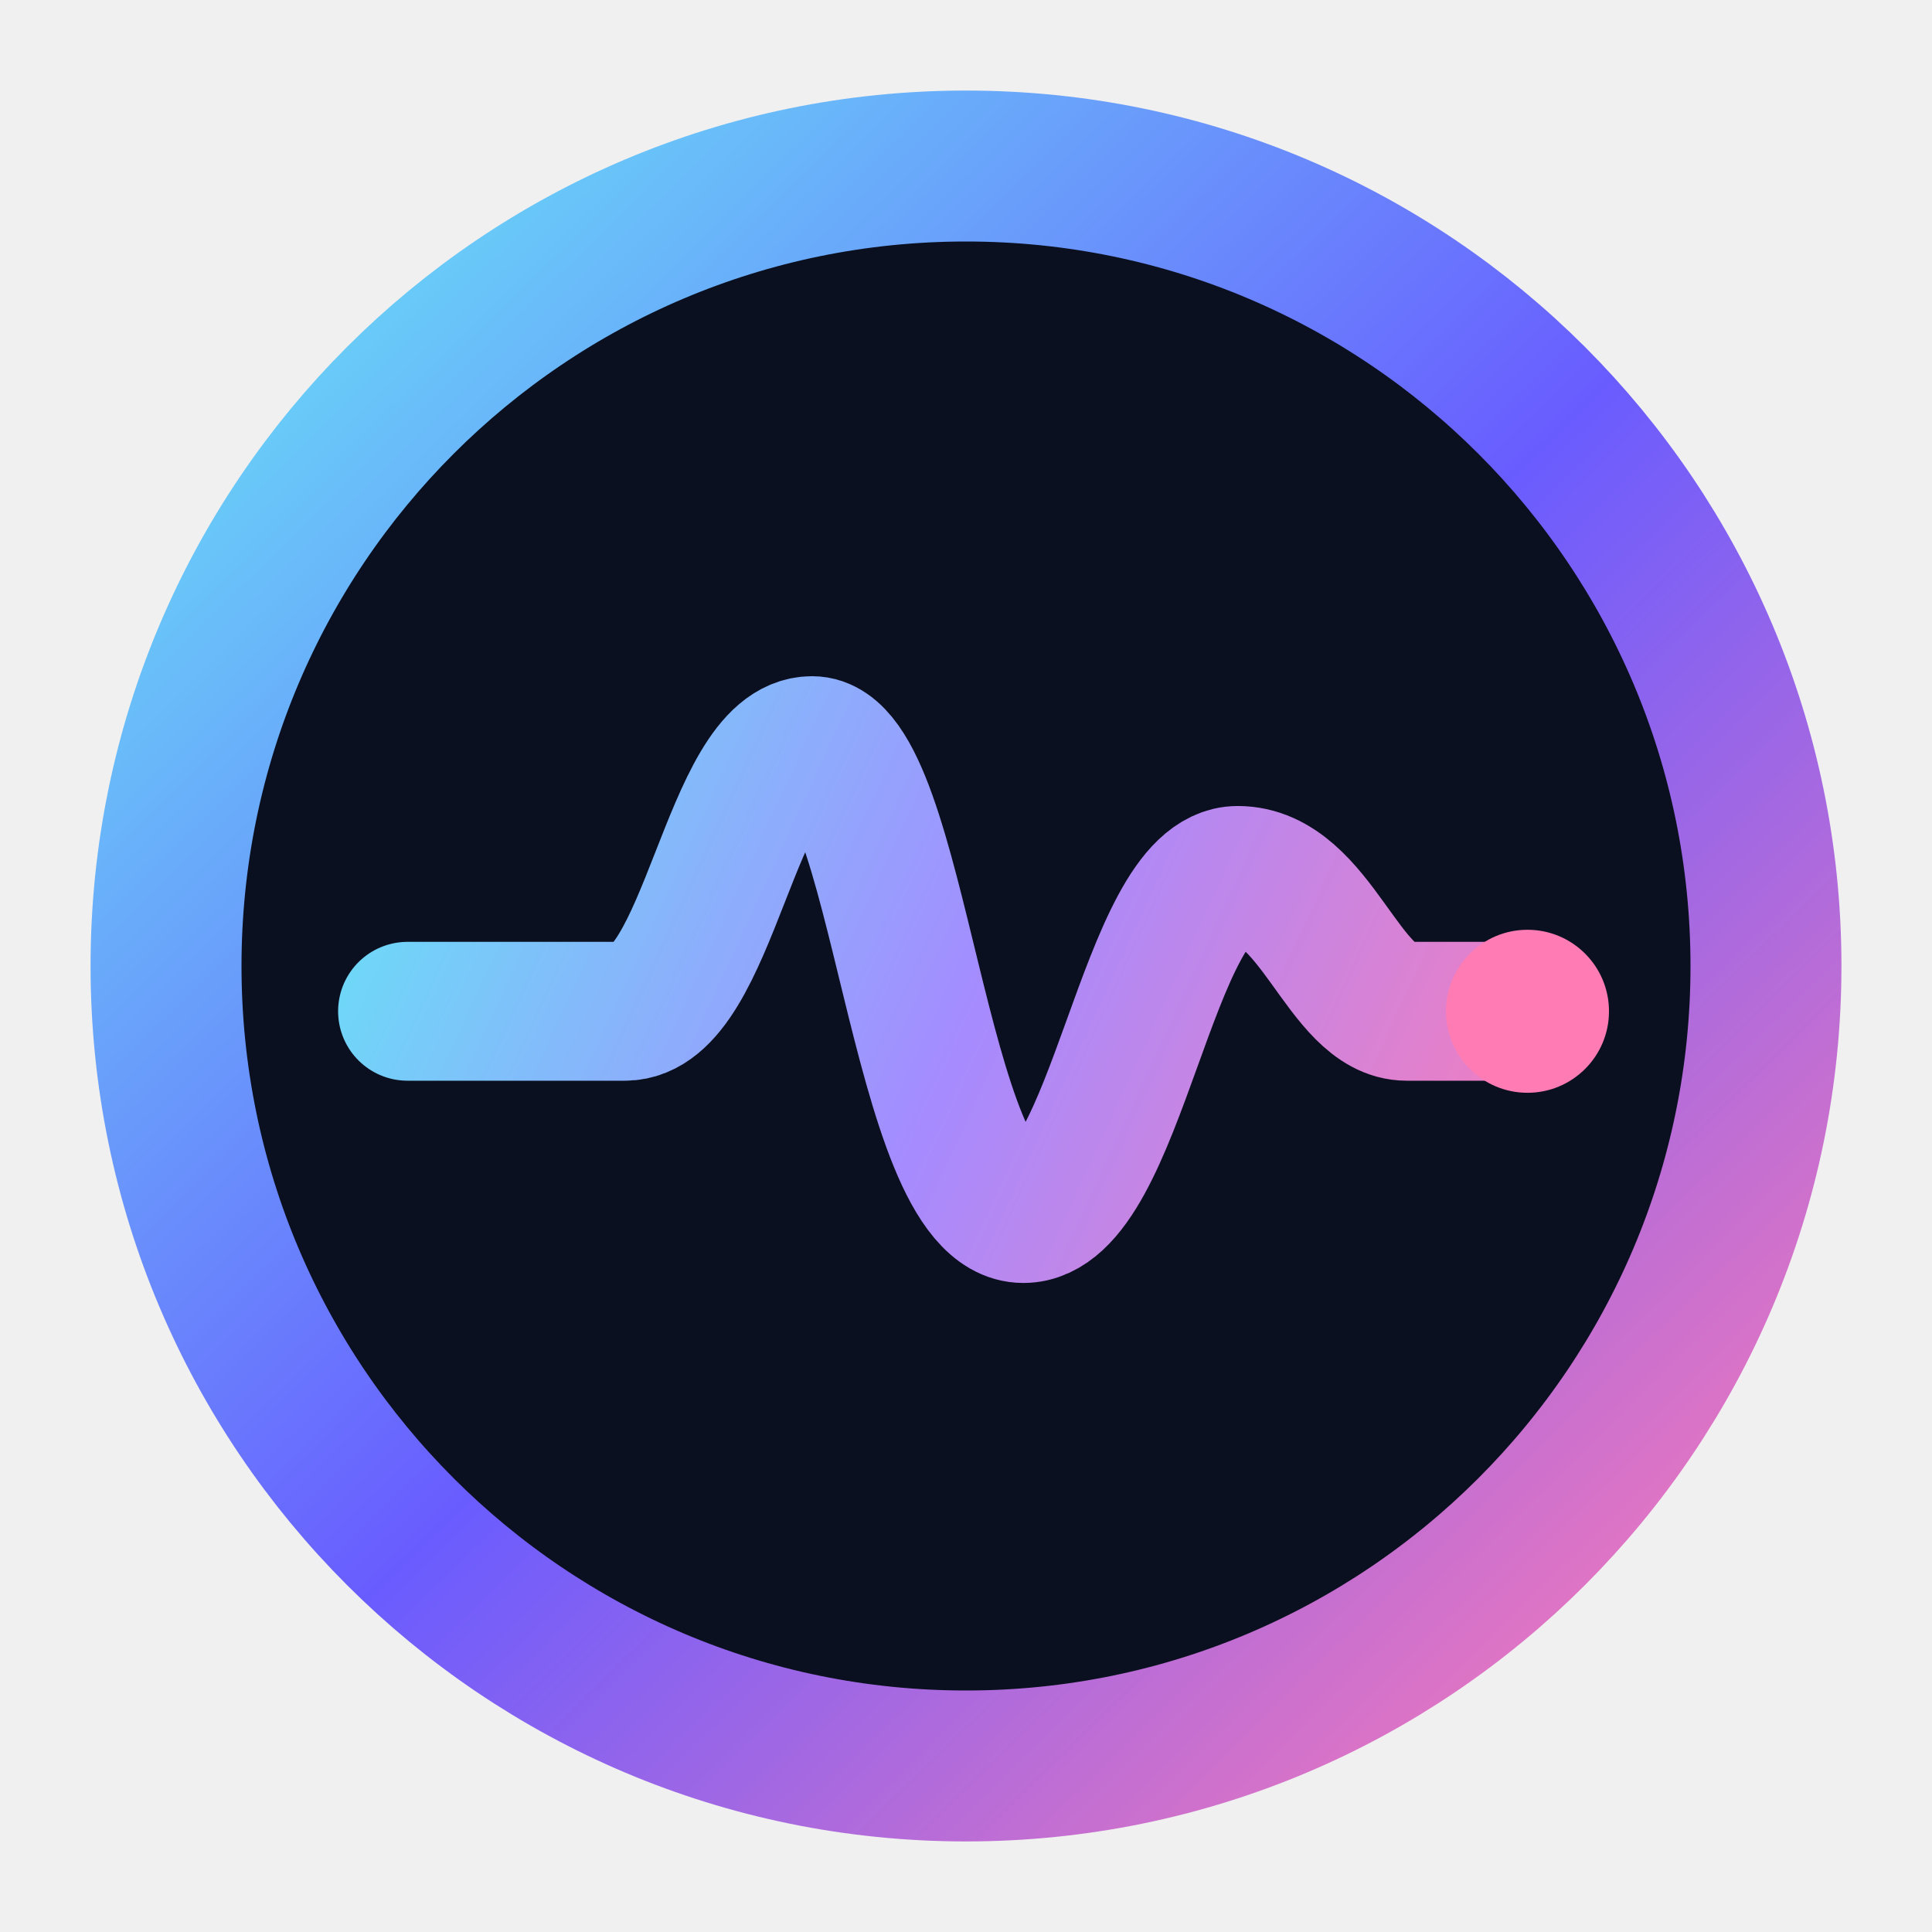
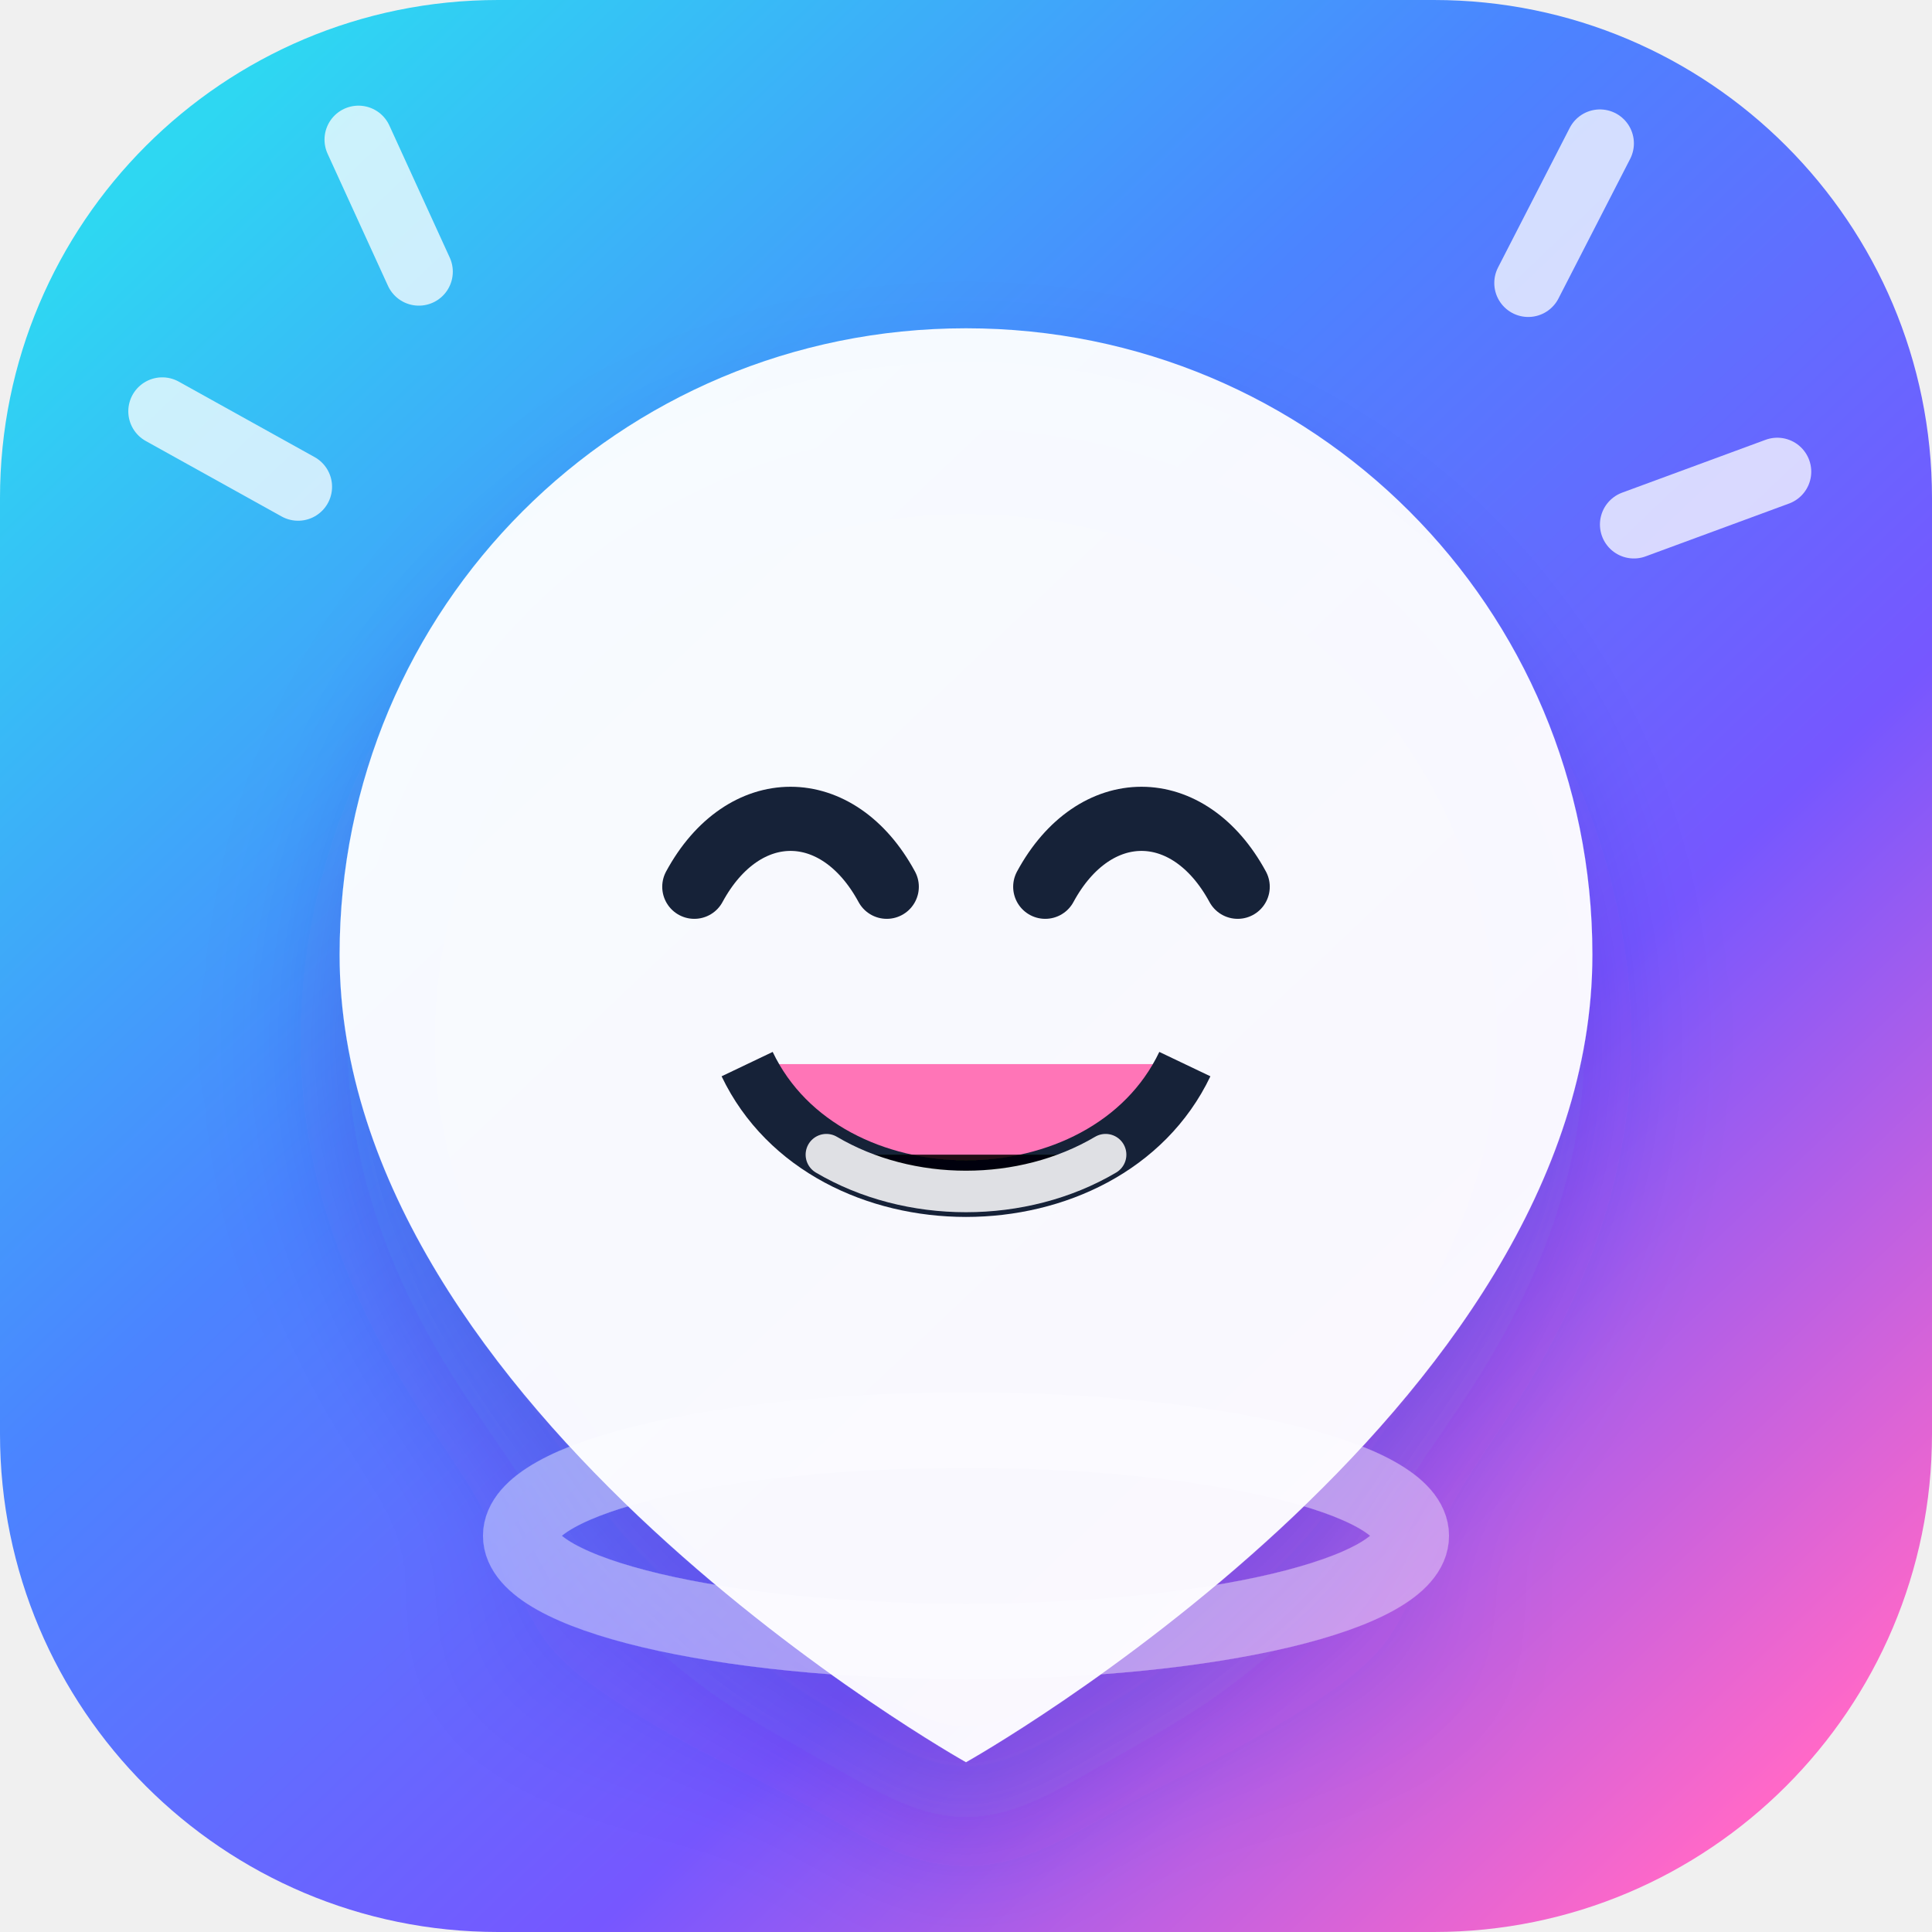
- <svg xmlns="http://www.w3.org/2000/svg" viewBox="0 0 64 64" fill="none">
+ <svg xmlns="http://www.w3.org/2000/svg" viewBox="0 0 512 512" role="img" aria-label="Moodaro">
  <defs>
-     <linearGradient id="wm" x1="8" y1="7" x2="58" y2="58" gradientUnits="userSpaceOnUse">
-       <stop stop-color="#69DFF7" />
-       <stop offset=".5" stop-color="#695CFF" />
-       <stop offset="1" stop-color="#FF7BB4" />
+     <linearGradient id="bg" x1="48" y1="38" x2="466" y2="478" gradientUnits="userSpaceOnUse">
+       <stop stop-color="#2ED7F2" />
+       <stop offset=".37" stop-color="#4B84FF" />
+       <stop offset=".69" stop-color="#7657FF" />
+       <stop offset="1" stop-color="#FF68C8" />
    </linearGradient>
-     <linearGradient id="pulse" x1="13" y1="24" x2="52" y2="42" gradientUnits="userSpaceOnUse">
-       <stop stop-color="#69DFF7" />
-       <stop offset=".5" stop-color="#A58BFF" />
-       <stop offset="1" stop-color="#FF7BB4" />
-     </linearGradient>
+     <filter id="s" x="-20%" y="-20%" width="140%" height="160%">
+       <feDropShadow dx="0" dy="24" stdDeviation="18" flood-color="#3926a8" flood-opacity=".24" />
+     </filter>
  </defs>
-   <circle cx="32" cy="32" r="26.5" fill="#0B1020" stroke="url(#wm)" stroke-width="5" />
-   <path d="M13.5 33.5h7.2c2.8 0 3.5-8.8 6.2-8.8 2.9 0 3.5 15.5 7 15.5 3.1 0 4.1-11.2 7.1-11.2 2.6 0 3.5 4.5 5.6 4.5h4" stroke="url(#pulse)" stroke-width="4.6" stroke-linecap="round" stroke-linejoin="round" />
-   <circle cx="50.6" cy="33.5" r="2.7" fill="#FF7BB4" />
+   <rect width="512" height="512" rx="132" fill="url(#bg)" />
+   <g filter="url(#s)">
+     <ellipse cx="256" cy="407" rx="118" ry="28" fill="none" stroke="#fff" stroke-width="20" opacity=".36" />
+     <path d="M256 87c-92 0-166 74-166 166 0 121 166 214 166 214s166-93 166-214c0-92-74-166-166-166Z" fill="#fff" fill-opacity=".95" />
+     <path d="M184 235c13-24 38-24 51 0" fill="none" stroke="#172039" stroke-width="17" stroke-linecap="round" />
+     <path d="M277 235c13-24 38-24 51 0" fill="none" stroke="#172039" stroke-width="17" stroke-linecap="round" />
+     <path d="M198 282c21 44 95 44 116 0" fill="#FF74B7" stroke="#172039" stroke-width="15" stroke-linejoin="round" />
+     <path d="M219 306c22 13 52 13 74 0" stroke="#fff" stroke-width="11" stroke-linecap="round" opacity=".86" />
+   </g>
+   <path d="M79 129L43 109" stroke="#fff" stroke-width="18" stroke-linecap="round" opacity=".75" />
+   <path d="M111 72L95 37" stroke="#fff" stroke-width="18" stroke-linecap="round" opacity=".75" />
+   <path d="M405 75l19-37" stroke="#fff" stroke-width="18" stroke-linecap="round" opacity=".75" />
+   <path d="M433 139l38-14" stroke="#fff" stroke-width="18" stroke-linecap="round" opacity=".75" />
</svg>
